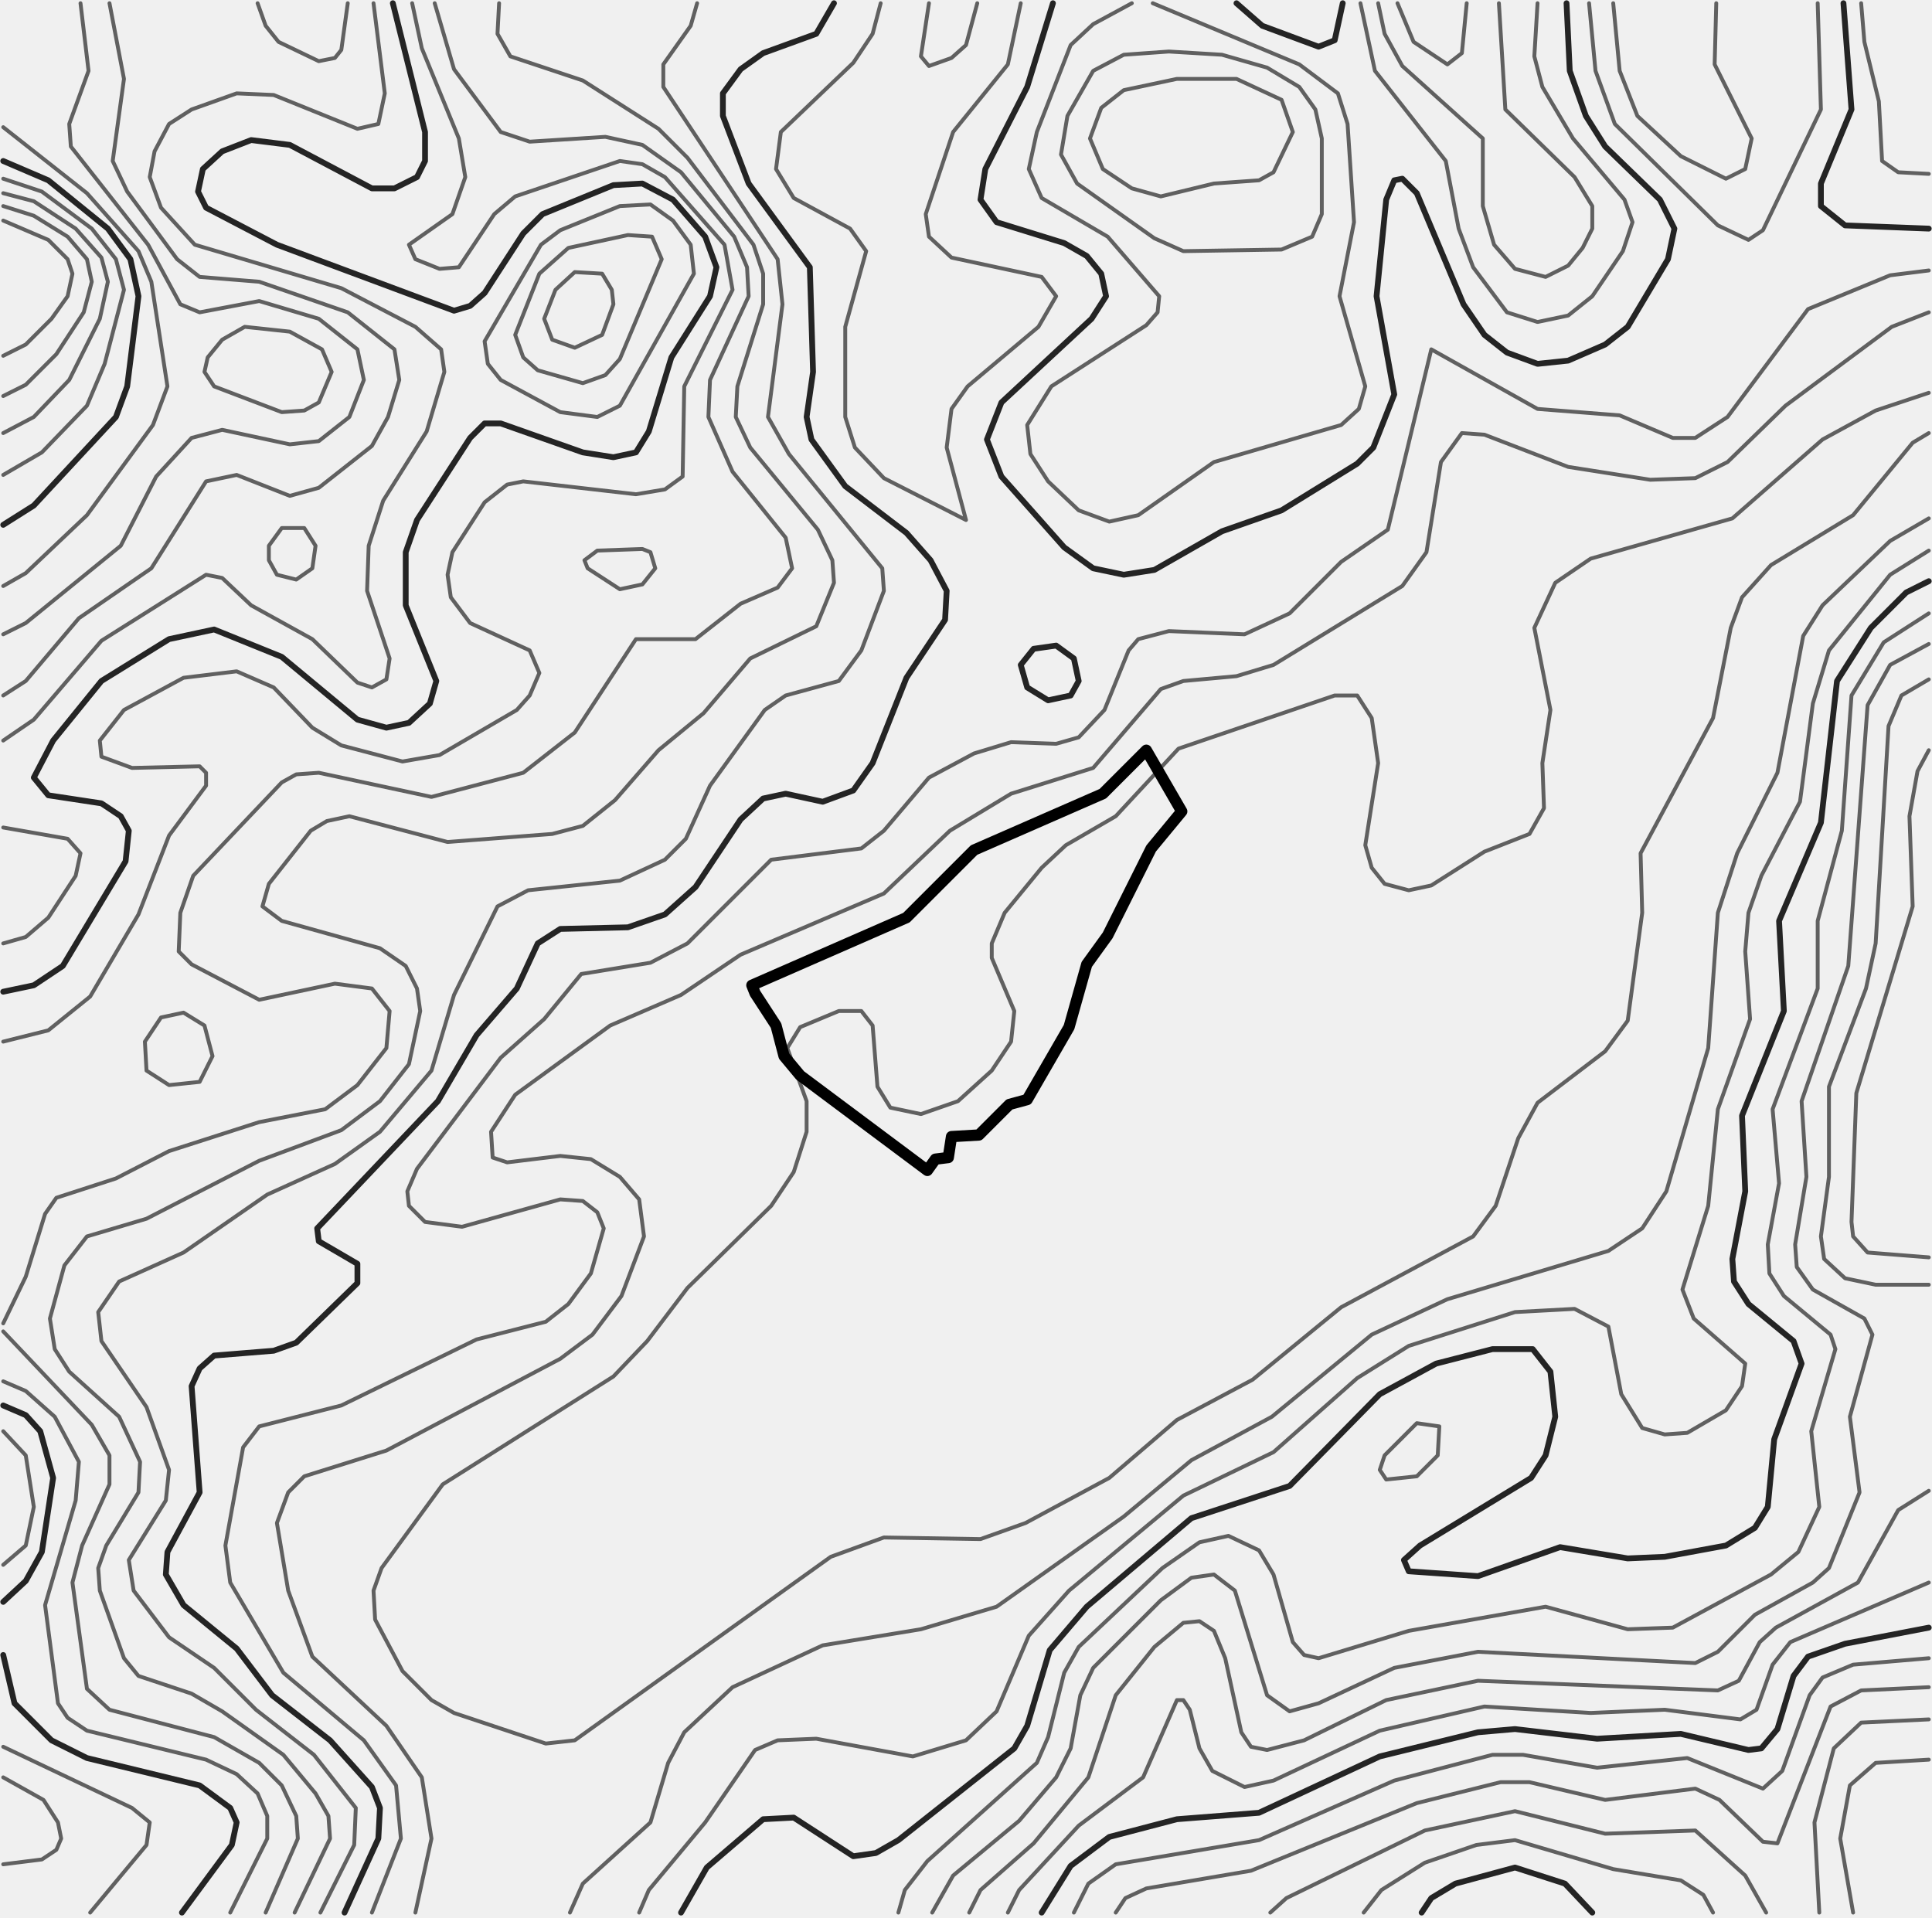
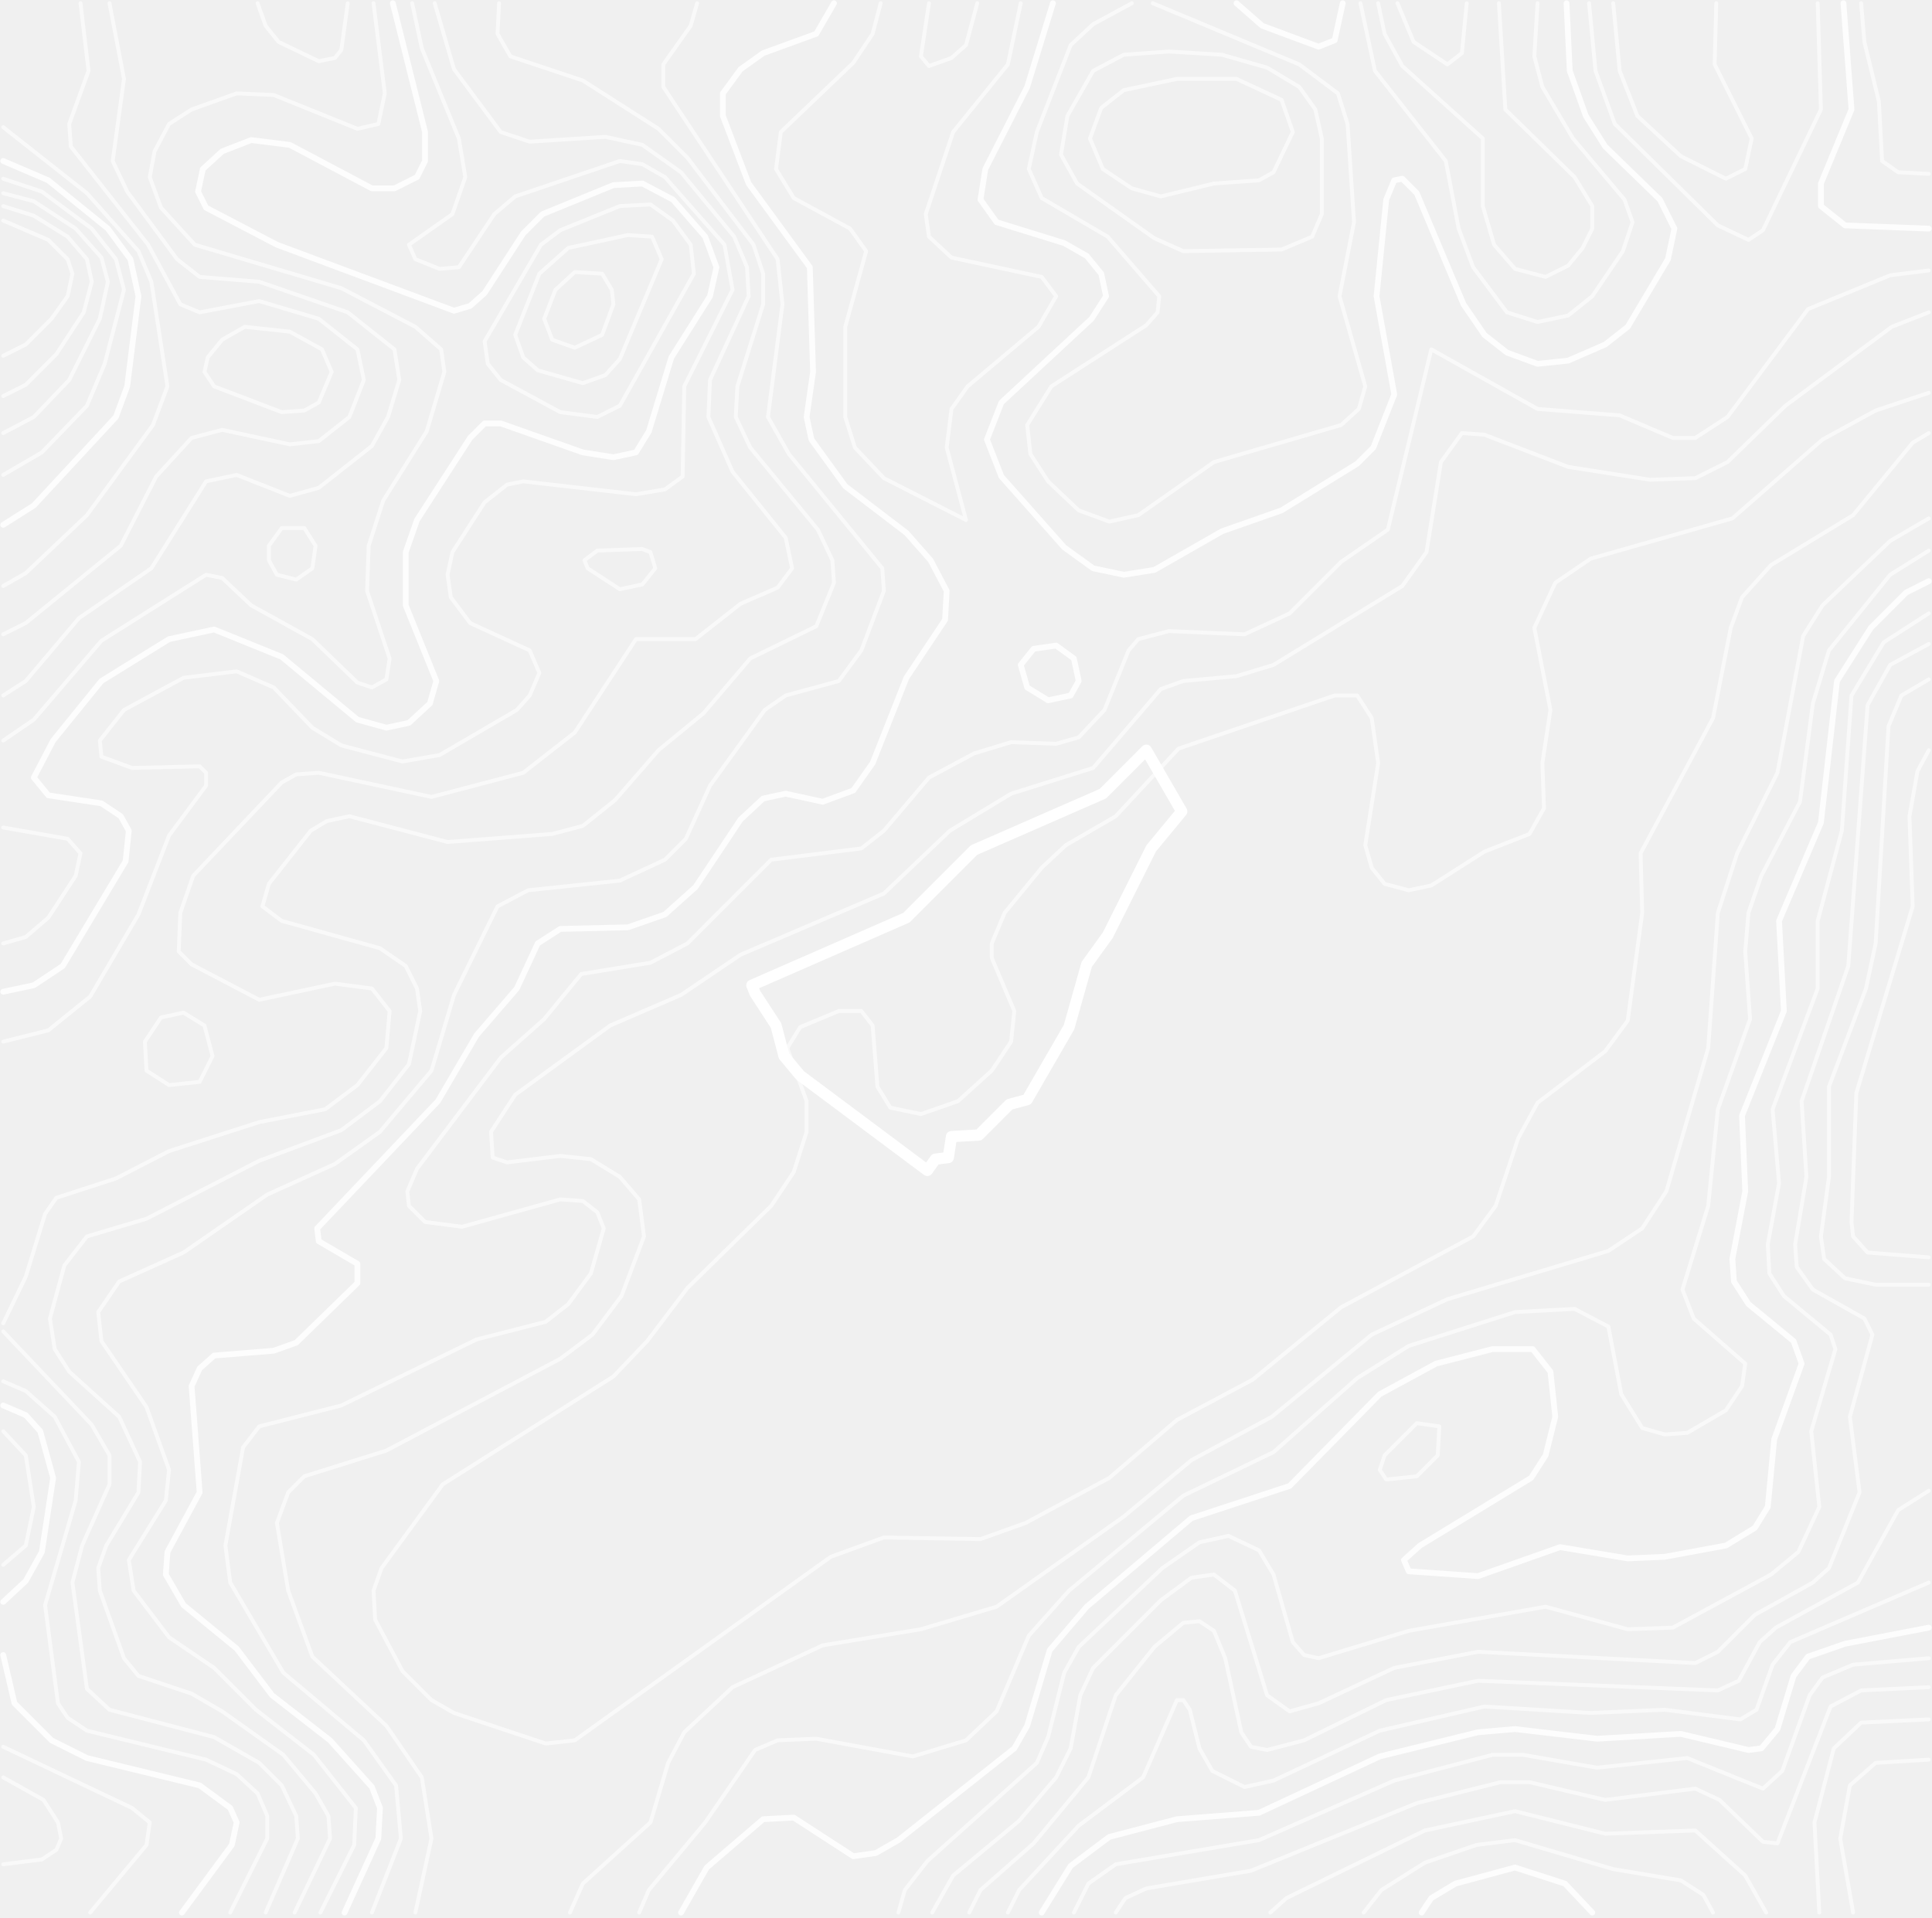
<svg xmlns="http://www.w3.org/2000/svg" viewBox="0 0 1200 1191" preserveAspectRatio="xMidYMid slice">
-   <g fill="none" stroke="#000" stroke-linejoin="round" stroke-linecap="round">
+   <g fill="none" stroke="#fff" stroke-linejoin="round" stroke-linecap="round">
    <path stroke-width="2.4" stroke-opacity=".6" d="M1198,244L1165,255L1132,273L1076,322L988,347L966,362L953,390L963,441L958,474L959,502L950,518L922,529L889,550L875,553L860,549L852,539L848,525L856,474L852,446L843,432L829,432L732,465L693,507L662,525L647,539L624,567L616,586L616,595L630,628L628,647L616,665L595,684L572,692L553,688L545,675L542,637L535,628L521,628L497,638L489,651L501,684L501,703L493,728L479,749L427,800L402,833L381,855L275,922L237,974L232,988L233,1006L250,1038L268,1056L282,1064L339,1083L357,1081L516,967L549,955L609,956L637,946L689,918L731,882L778,857L833,812L915,768L929,749L943,707L955,685L997,653L1011,634L1020,567L1019,530L1064,446L1075,390L1082,371L1100,351L1151,320L1188,275L1198,269M577,2L572,35L577,41L591,36L600,28L607,2M1002,2L1006,44L1017,72L1044,97L1072,111L1084,105L1088,86L1065,40L1066,2M1198,194L1175,203L1109,252L1073,287L1053,297L1025,298L974,290L922,270L908,269L895,287L886,343L871,364L791,413L768,420L735,423L721,428L679,477L628,493L590,516L549,555L460,593L423,618L379,637L320,680L305,703L306,719L315,722L348,718L367,720L385,731L397,745L400,768L386,805L368,829L348,844L240,901L189,917L179,927L172,946L179,988L194,1029L240,1072L262,1104L268,1142L258,1188M354,1188L362,1170L404,1132L415,1095L425,1076L455,1048L511,1022L572,1012L619,998L698,942L740,907L790,880L852,829L899,807L999,777L1020,763L1035,740L1061,651L1067,567L1079,530L1104,480L1120,395L1132,376L1174,336L1198,322M547,2L542,21L530,39L485,82L482,105L493,123L528,142L538,156L525,203L525,259L531,278L549,297L600,323L588,278L591,254L601,240L645,203L656,184L647,172L591,160L577,147L575,133L592,82L626,40L634,2M987,2L991,44L1003,77L1067,140L1086,149L1095,143L1131,68L1129,2M1198,168L1174,171L1123,192L1073,259L1053,272L1039,272L1006,258L955,254L889,217L862,329L833,349L801,381L773,394L726,392L707,397L701,404L686,441L670,458L656,462L628,461L605,468L577,483L549,516L535,527L479,534L427,586L404,598L361,605L338,633L311,657L259,726L253,740L254,749L264,759L287,762L348,745L362,746L371,753L375,763L367,791L353,810L339,821L296,832L212,873L161,886L151,899L140,960L143,983L176,1039L226,1081L246,1109L249,1142L231,1188M397,1188L403,1174L438,1132L469,1087L483,1081L507,1080L567,1091L600,1081L619,1063L639,1016L664,988L735,929L791,902L843,856L875,836L941,815L978,813L999,824L1007,866L1020,887L1034,891L1048,890L1072,876L1082,861L1084,847L1052,819L1045,801L1061,749L1067,689L1087,633L1084,591L1086,567L1094,544L1118,498L1126,437L1136,404L1174,357L1198,342M433,2L429,16L412,40L412,54L483,161L486,189L477,259L490,282L548,353L549,367L535,404L521,423L488,432L475,441L441,488L426,521L413,534L385,547L328,553L309,563L282,618L268,665L236,703L208,723L166,742L114,778L74,796L61,815L63,833L91,874L105,913L103,932L80,969L83,988L105,1017L133,1036L159,1062L195,1090L221,1123L220,1146L199,1188M716,2L807,40L831,58L837,77L841,138L832,184L848,240L844,254L833,264L754,287L707,320L689,324L670,317L651,299L640,282L638,264L653,240L712,202L719,194L720,184L688,147L647,123L639,105L644,82L665,28L679,15L703,2M955,2L953,35L958,54L977,86L1009,124L1014,138L1008,156L989,184L974,196L955,200L936,194L915,166L906,142L898,100L854,44L845,2M1198,108L1179,107L1169,100L1167,63L1158,26L1156,2M558,1188L562,1174L576,1156L644,1095L651,1079L661,1039L670,1023L722,974L745,958L763,954L782,963L791,978L803,1020L810,1028L819,1030L875,1013L960,998L1011,1012L1039,1011L1100,978L1117,964L1130,936L1125,889L1140,838L1137,829L1108,805L1099,791L1098,773L1105,735L1101,689L1129,614L1129,572L1144,516L1150,432L1170,399L1198,381M880,884L894,886L893,904L880,917L861,919L857,913L860,904L880,884M310,2L309,21L317,35L362,50L409,80L427,98L468,152L474,170L474,189L458,240L457,259L466,278L508,329L517,348L518,362L507,389L466,409L437,443L409,466L382,497L362,513L343,518L278,523L217,507L203,510L193,516L167,549L163,563L175,572L236,589L252,600L259,614L261,628L254,661L236,684L212,702L161,721L91,757L54,768L40,786L31,819L34,838L43,852L74,880L87,908L86,927L66,960L61,974L62,988L77,1030L86,1041L119,1052L138,1063L176,1090L196,1114L204,1128L205,1142L183,1188M931,2L935,68L978,110L989,128L989,142L983,154L974,165L960,172L941,167L928,152L921,128L921,86L871,41L860,21L856,2M579,1188L592,1165L633,1131L656,1104L665,1086L671,1053L679,1036L721,994L740,980L754,978L767,988L787,1053L801,1063L819,1058L866,1036L918,1026L1053,1033L1067,1026L1090,1003L1126,983L1136,974L1155,927L1149,880L1163,829L1158,819L1126,801L1116,787L1115,773L1122,731L1119,684L1148,600L1160,438L1174,413L1198,400M698,34L726,32L759,34L787,42L807,54L817,68L821,86L821,133L815,147L796,155L735,156L717,148L669,114L659,96L663,72L679,44L698,34M270,2L282,43L311,82L329,88L376,85L399,90L423,107L456,147L464,166L465,184L441,236L440,259L455,293L488,334L492,353L483,365L460,375L432,397L395,397L357,455L325,480L268,495L198,480L184,481L175,486L120,544L112,567L111,591L119,599L161,621L208,611L231,614L242,628L240,651L222,674L202,689L161,697L105,715L72,732L35,744L28,754L16,793L2,822M911,2L908,33L899,40L878,26L868,2M1198,798L1165,798L1146,794L1133,782L1131,768L1136,731L1136,675L1159,614L1165,586L1173,451L1181,432L1198,422M2,827L57,885L68,904L68,922L51,960L45,983L54,1049L68,1062L133,1079L161,1095L175,1109L184,1128L185,1142L165,1188M602,1188L609,1174L642,1145L676,1104L693,1053L717,1023L735,1008L745,1007L754,1013L761,1030L771,1076L777,1085L787,1087L810,1081L861,1056L918,1044L1067,1050L1080,1044L1093,1020L1103,1011L1154,983L1179,938L1198,926M731,49L768,49L796,62L803,82L791,107L782,112L754,114L721,122L703,117L685,105L677,86L684,67L698,56L731,49M371,342L363,348L365,353L385,366L399,363L407,353L404,343L399,341L371,342M256,2L262,30L285,86L289,110L281,133L254,152L258,161L273,167L285,166L307,133L320,122L385,100L399,102L413,110L450,152L455,180L425,240L424,296L413,304L395,307L325,299L315,301L301,312L281,343L278,357L280,371L292,387L329,404L335,418L329,432L321,441L273,469L250,473L212,463L194,452L170,427L147,417L114,421L77,441L62,460L63,470L82,477L124,476L128,480L128,488L105,519L86,568L56,619L30,640L2,647M1198,781L1160,778L1151,768L1150,759L1153,679L1188,563L1186,507L1191,479L1198,466M2,858L16,864L34,880L49,908L47,932L28,997L36,1058L42,1067L54,1075L128,1093L147,1102L160,1114L166,1128L166,1142L143,1188M626,1188L633,1174L670,1134L710,1104L731,1056L735,1056L739,1062L745,1086L753,1100L773,1110L791,1106L857,1075L922,1060L988,1064L1034,1062L1081,1068L1091,1062L1101,1034L1112,1020L1198,983M100,632L114,629L127,637L132,656L124,672L105,674L91,665L90,647L100,632M232,2L239,58L235,77L222,80L170,59L147,58L119,68L105,77L96,94L93,110L100,129L121,152L212,179L258,203L274,217L276,231L265,268L238,311L229,339L228,367L242,409L240,422L231,427L222,424L194,397L156,376L138,359L128,357L63,398L21,447L2,460M2,514L42,521L50,530L47,544L30,570L16,582L2,586M2,889L16,904L21,936L16,960L2,972M2,1085L82,1123L93,1132L91,1146L56,1188M667,1188L676,1170L693,1158L782,1143L866,1106L927,1090L946,1090L992,1098L1048,1092L1095,1111L1107,1100L1124,1053L1132,1042L1151,1034L1198,1030M385,128L404,127L418,137L429,152L431,170L385,252L371,259L348,256L311,236L303,226L301,212L336,152L348,143L385,128M68,2L77,49L70,100L79,119L110,161L124,172L161,175L216,194L245,217L248,236L241,259L231,277L198,303L180,308L147,295L128,299L94,353L49,384L16,423L2,432M216,2L212,31L208,36L198,38L173,26L165,16L160,2M2,1104L27,1118L36,1132L38,1142L35,1149L26,1155L2,1158M693,1188L699,1179L712,1173L777,1162L880,1120L932,1107L950,1107L997,1118L1053,1111L1068,1118L1095,1144L1104,1145L1137,1060L1156,1050L1198,1048M390,146L405,147L411,161L385,223L376,233L362,238L334,230L325,222L320,208L335,170L353,154L390,146M175,328L189,328L196,339L194,353L184,360L172,357L167,348L167,339L175,328M50,2L55,44L43,77L44,91L92,152L112,189L124,194L161,187L198,198L222,217L226,236L217,259L198,274L180,276L138,267L119,272L97,296L75,339L16,387L2,394M789,1188L799,1179L885,1137L941,1125L997,1139L1053,1137L1084,1165L1097,1188M1130,1188L1127,1132L1139,1086L1156,1070L1198,1068M357,169L374,170L380,180L381,189L374,208L357,216L343,211L338,198L345,180L357,169M2,79L54,120L86,156L94,175L104,240L95,264L54,320L16,356L2,364M847,1188L858,1174L885,1157L917,1146L941,1143L1002,1161L1044,1168L1058,1177L1064,1188M1151,1188L1143,1142L1149,1109L1165,1095L1198,1093M152,203L180,206L200,217L206,231L198,250L189,255L175,256L133,240L127,231L129,222L138,211L152,203M2,111L26,119L57,142L72,161L77,180L65,226L54,252L26,281L2,295M2,120L21,125L47,142L63,160L67,175L62,198L43,236L21,259L2,269M2,128L21,134L42,147L54,161L57,175L52,194L35,220L16,239L2,246M2,137L30,149L42,161L45,170L42,184L32,198L16,214L2,221" />
    <path stroke-width="3.6" stroke-opacity=".85" d="M518,2L507,21L474,33L460,43L449,58L449,72L465,114L503,166L505,231L501,259L504,273L525,302L563,331L578,348L588,367L587,385L563,421L542,474L530,491L511,498L488,493L474,496L460,509L432,551L413,568L390,576L348,577L334,586L321,614L296,643L272,684L197,763L198,771L222,785L222,797L184,834L170,839L133,842L124,850L119,861L124,927L104,964L103,978L114,997L147,1024L169,1053L205,1081L231,1110L236,1123L235,1142L214,1188M768,2L784,16L819,29L829,25L834,2M973,2L975,44L985,72L997,91L1031,124L1040,142L1036,161L1011,203L997,214L974,224L955,226L936,219L922,208L909,189L880,120L871,111L866,112L861,124L855,184L866,245L853,278L843,288L796,317L759,330L717,354L698,357L679,353L661,340L622,296L613,273L622,250L678,198L687,184L684,170L675,159L661,151L619,138L609,124L612,105L638,54L654,2M1198,142L1146,140L1131,128L1131,114L1150,68L1145,2M423,1188L439,1160L474,1130L493,1129L530,1153L544,1151L558,1143L630,1086L638,1072L652,1025L675,998L740,943L801,923L857,866L892,847L927,838L952,838L963,852L966,880L960,904L951,918L882,960L872,969L875,976L918,979L969,961L1011,968L1034,967L1072,960L1090,949L1098,936L1102,894L1119,847L1114,833L1086,810L1077,796L1076,782L1084,740L1082,693L1108,628L1105,572L1131,511L1141,423L1162,390L1184,368L1198,361M642,403L656,401L667,409L670,423L665,432L651,435L638,427L634,413L642,403M244,2L264,82L264,100L259,110L245,117L231,117L180,90L156,87L138,94L126,105L123,119L128,129L172,152L282,193L292,190L301,182L325,145L337,133L381,115L399,114L418,124L438,147L445,166L441,184L417,222L403,268L395,281L381,284L362,281L311,263L301,263L292,272L259,323L252,343L252,376L271,423L267,437L254,449L240,452L222,447L175,408L133,391L105,397L63,423L33,460L21,483L30,494L63,499L75,507L80,516L78,535L39,600L21,612L2,616M2,873L16,879L25,889L33,918L26,964L16,982L2,995M2,1028L9,1058L32,1081L54,1092L124,1109L143,1123L147,1132L144,1146L113,1188M647,1188L665,1159L689,1141L731,1130L782,1126L857,1091L918,1076L941,1074L992,1080L1044,1077L1086,1087L1094,1086L1104,1074L1114,1041L1123,1029L1146,1021L1198,1011M2,100L30,112L67,142L81,161L86,184L79,240L72,259L21,314L2,326M883,1188L889,1179L904,1170L941,1160L972,1170L989,1188" />
    <path stroke-width="7" d="M469,617L467,612L563,570L605,528L685,493L712,466L734,504L715,527L688,581L675,599L664,638L638,683L627,686L608,705L591,706L589,719L581,720L576,727L497,668L487,656L482,637L469,617Z" />
  </g>
</svg>
